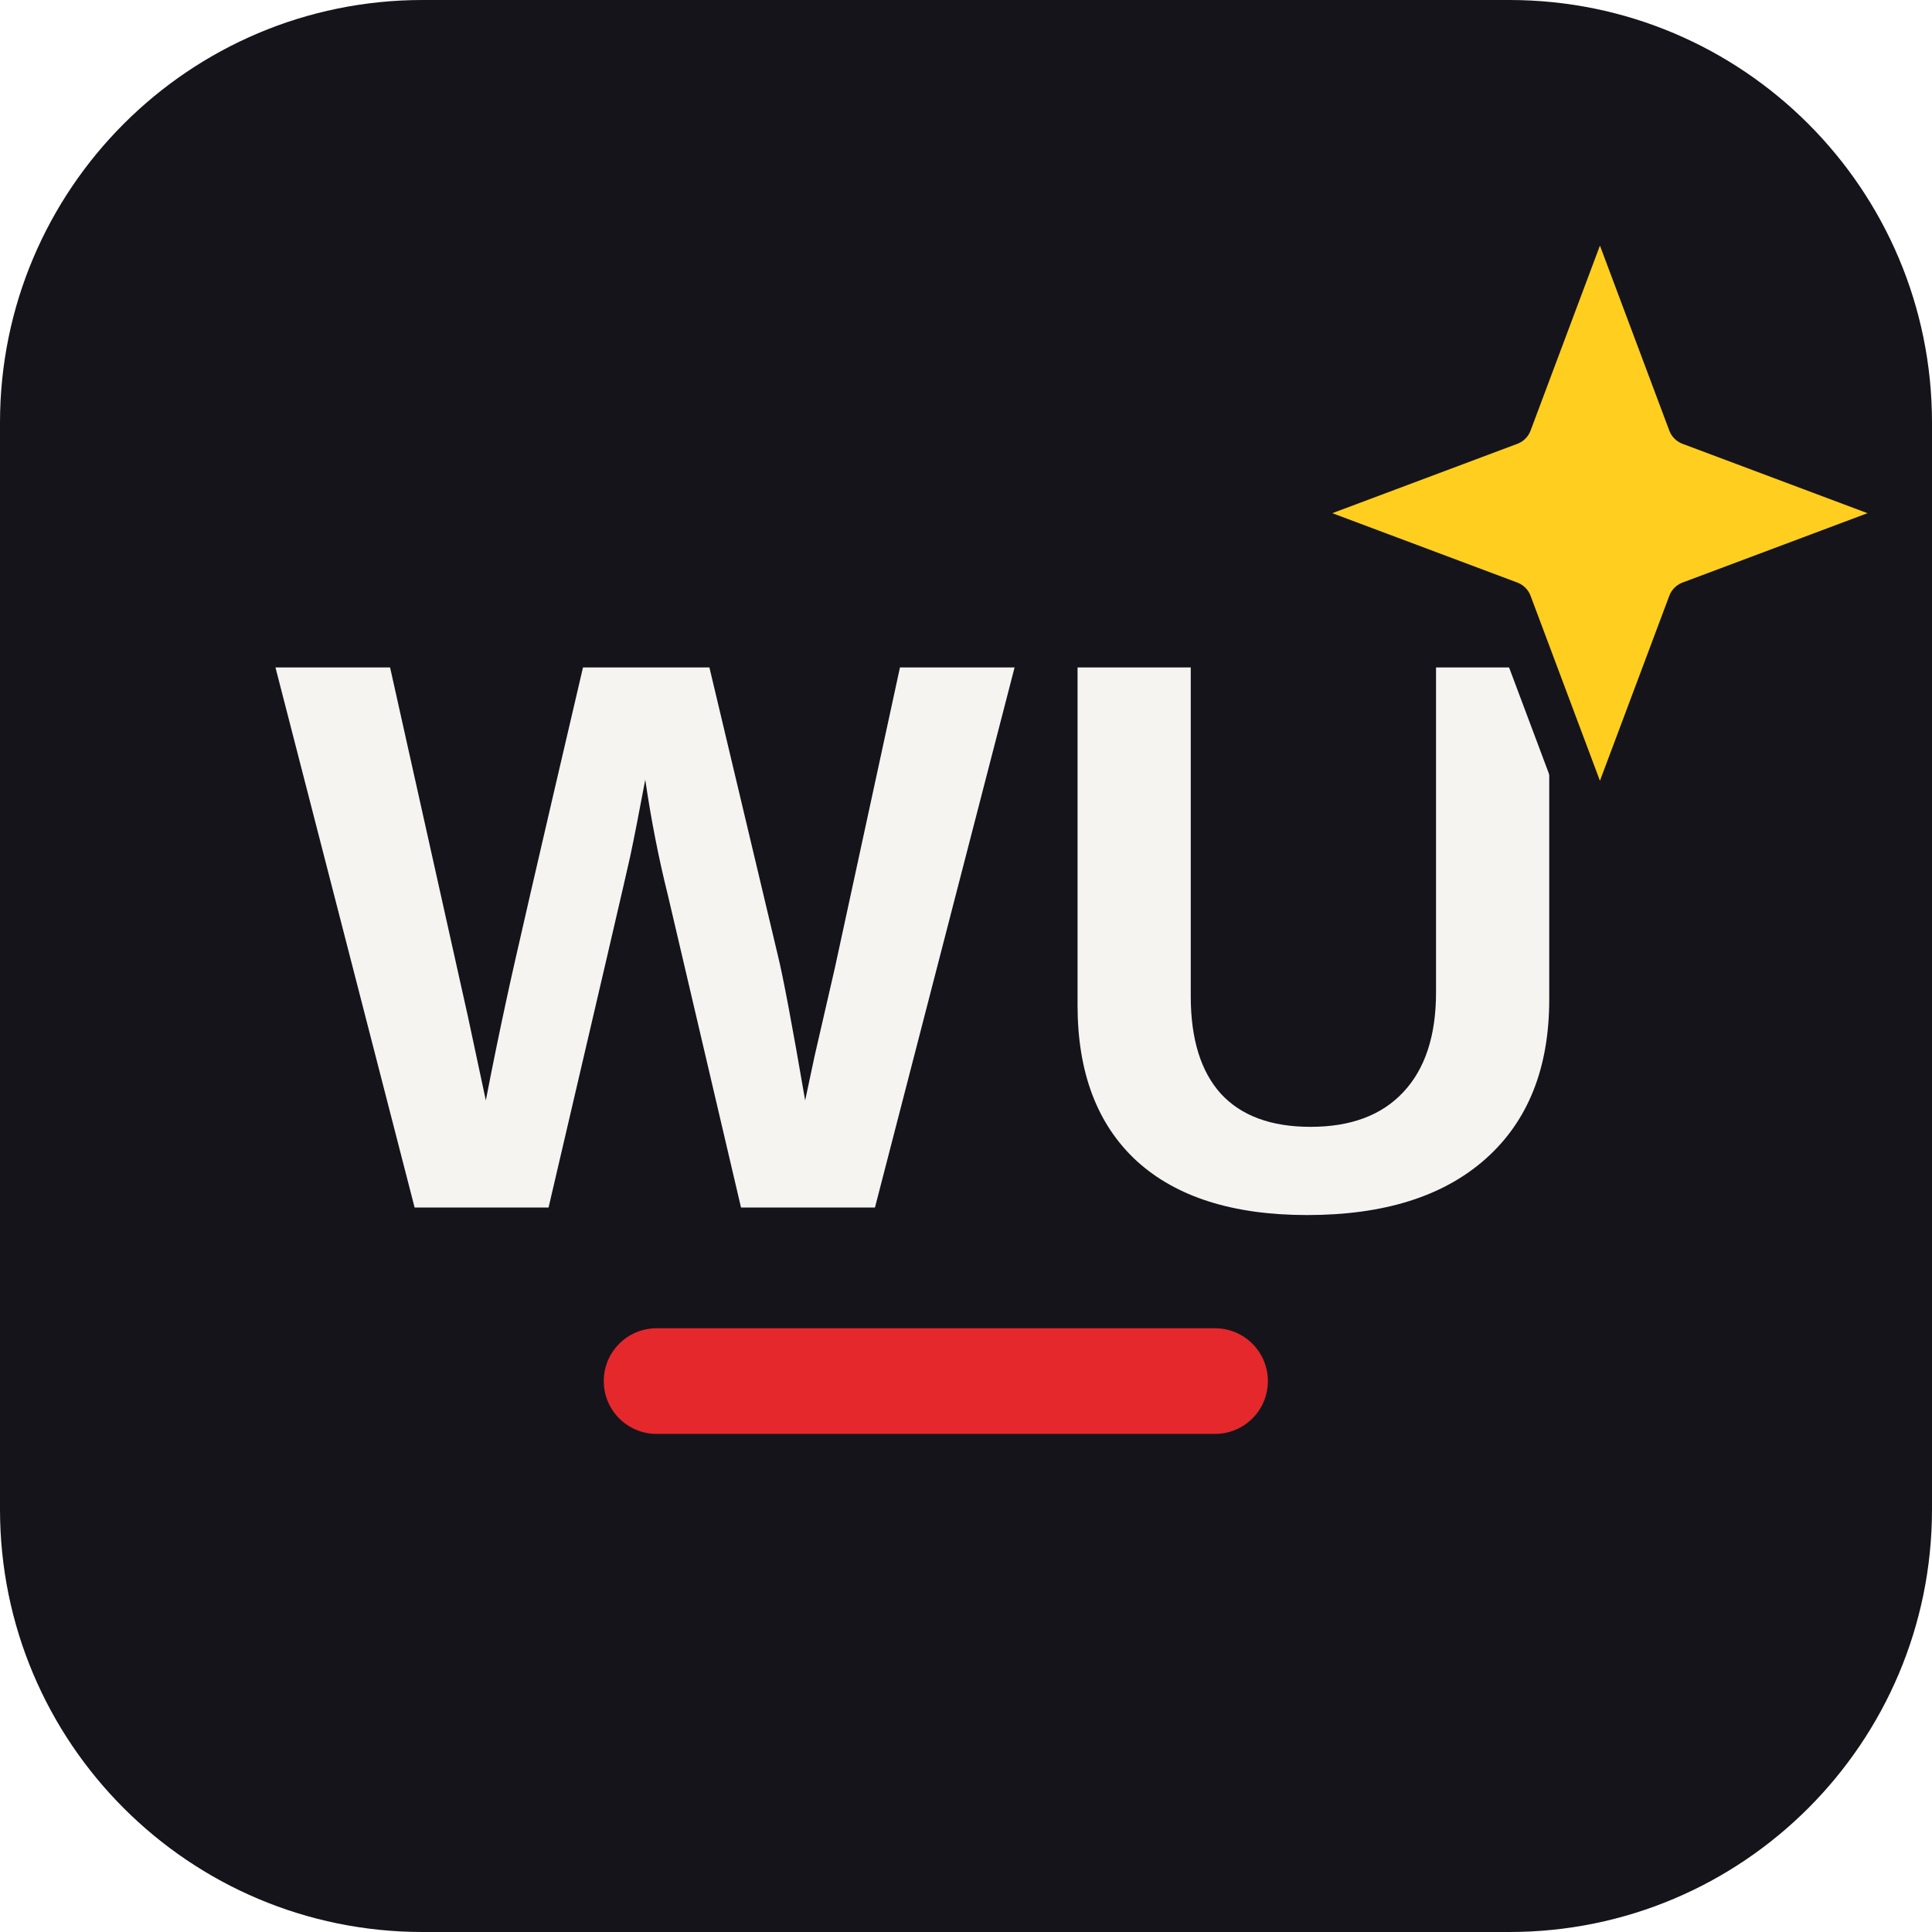
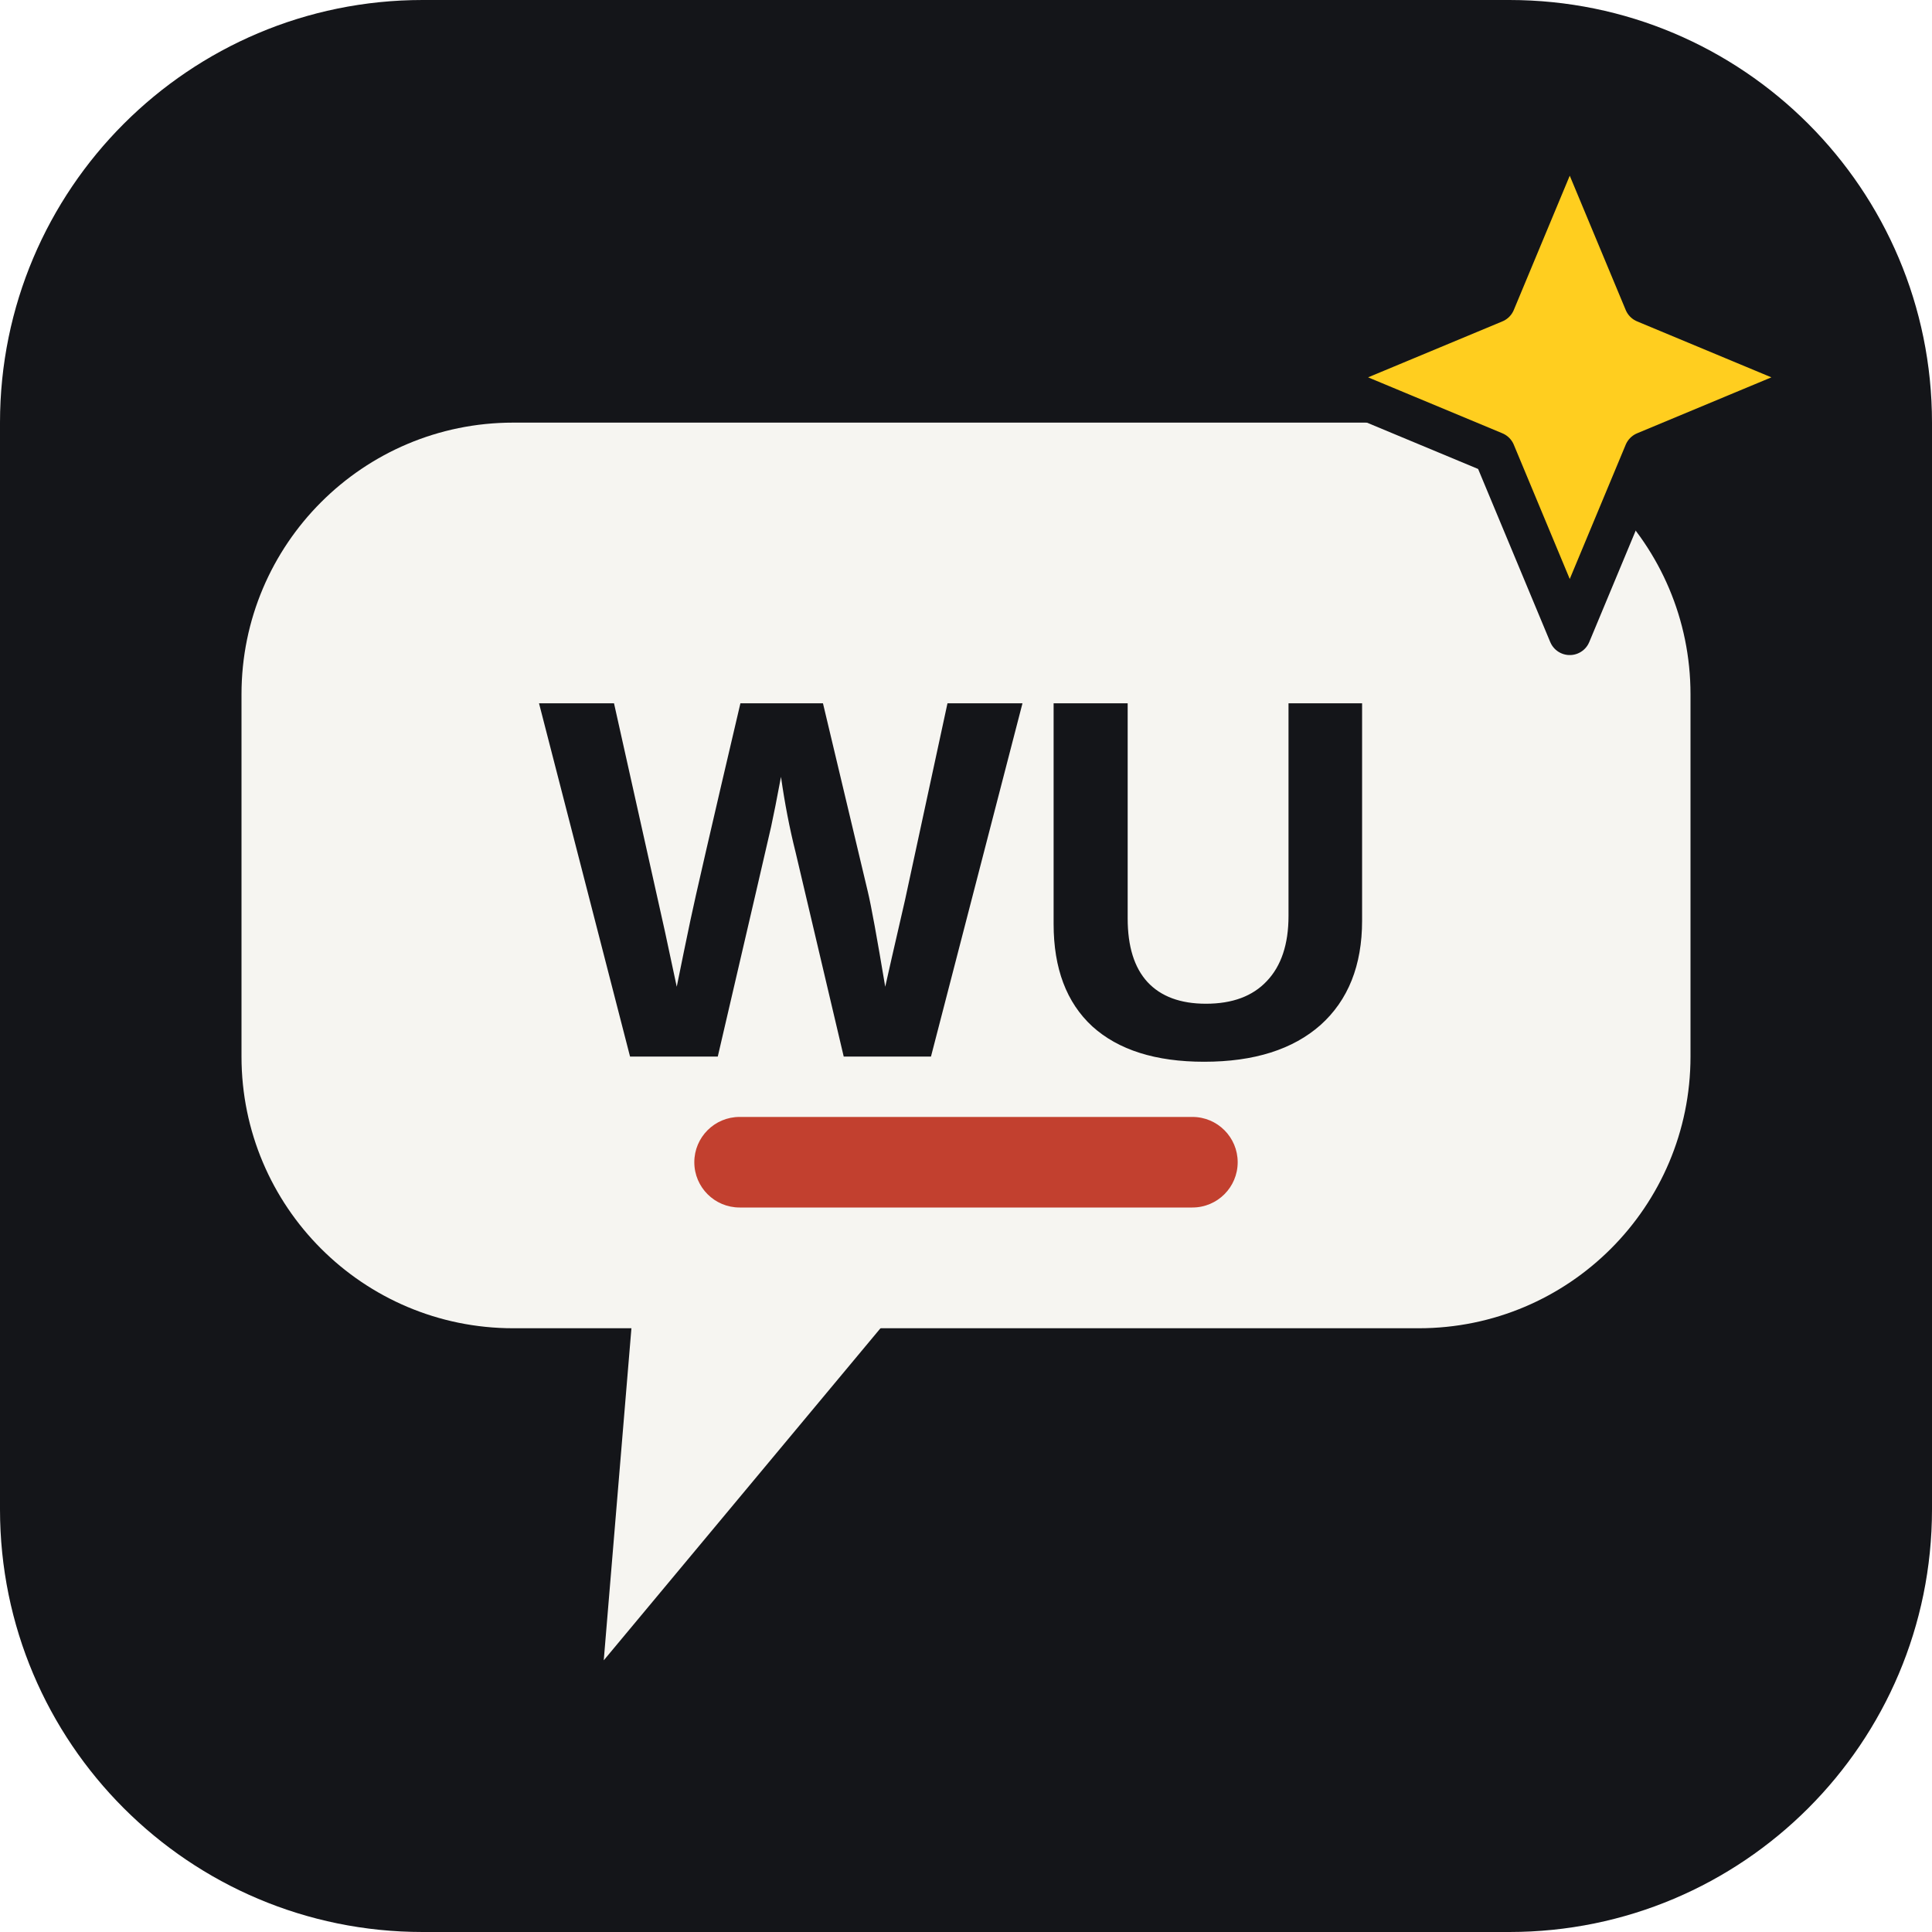
<svg xmlns="http://www.w3.org/2000/svg" width="64" height="64" viewBox="0 0 64 64">
-   <rect width="64" height="64" rx="14" fill="#15141b" />
-   <text x="31" y="40" text-anchor="middle" font-family="Arial Black, Arial, sans-serif" font-weight="900" font-size="26" letter-spacing="0.5" fill="#f5f4f1">WU</text>
-   <rect x="20" y="44" width="22" height="3.5" rx="1.75" fill="#e4282c" />
-   <polygon points="53,6 56,14 64,17 56,20 53,28 50,20 42,17 50,14" fill="#ffce1f" stroke="#15141b" stroke-width="1.5" stroke-linejoin="round" />
+   <rect width="64" height="64" rx="14" fill="#141519" />
+   <rect x="8" y="14" width="48" height="30" rx="9" fill="#f6f5f1" />
+   <path d="M21 43 L30 43 L20 55 Z" fill="#f6f5f1" />
+   <text x="32" y="35" text-anchor="middle" font-family="Arial Black, Arial, sans-serif" font-weight="900" font-size="17" fill="#141519">WU</text>
+   <rect x="23" y="37" width="18" height="3" rx="1.5" fill="#c2402f" />
+   <polygon points="52,4 54.5,10 60.5,12.5 54.5,15 52,21 49.5,15 43.5,12.5 49.5,10" fill="#ffce1f" stroke="#141519" stroke-width="1.4" stroke-linejoin="round" />
</svg>
